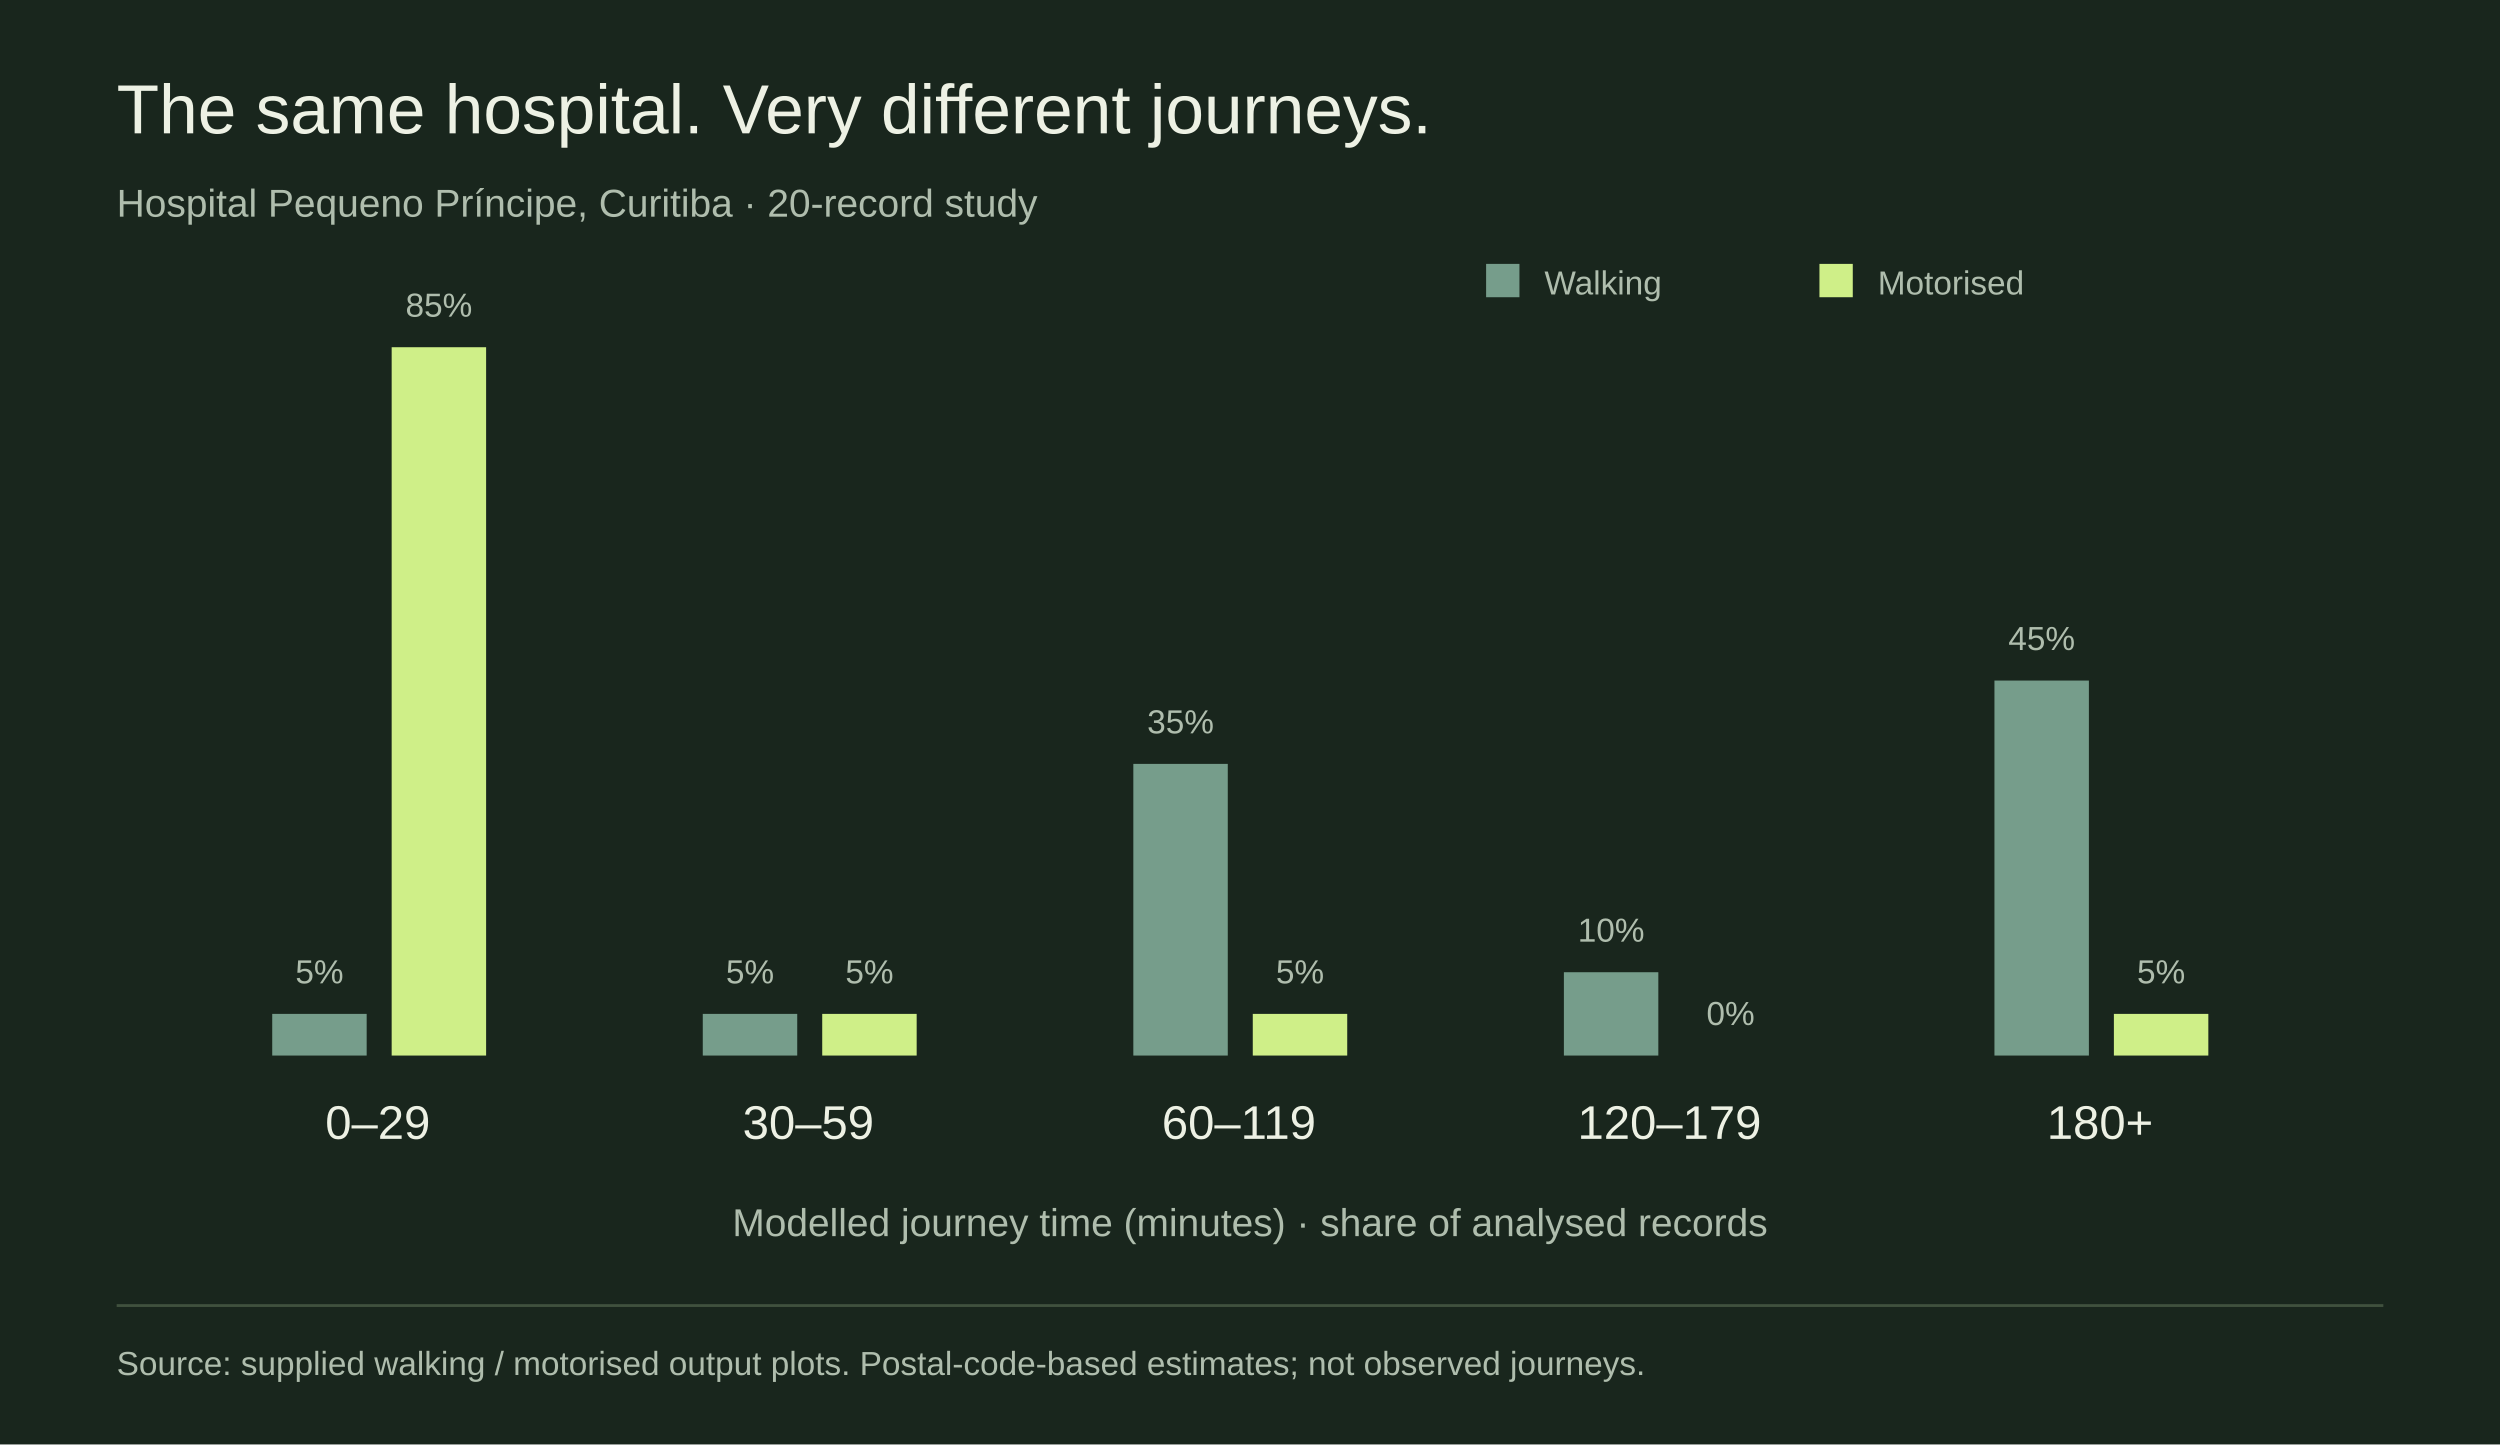
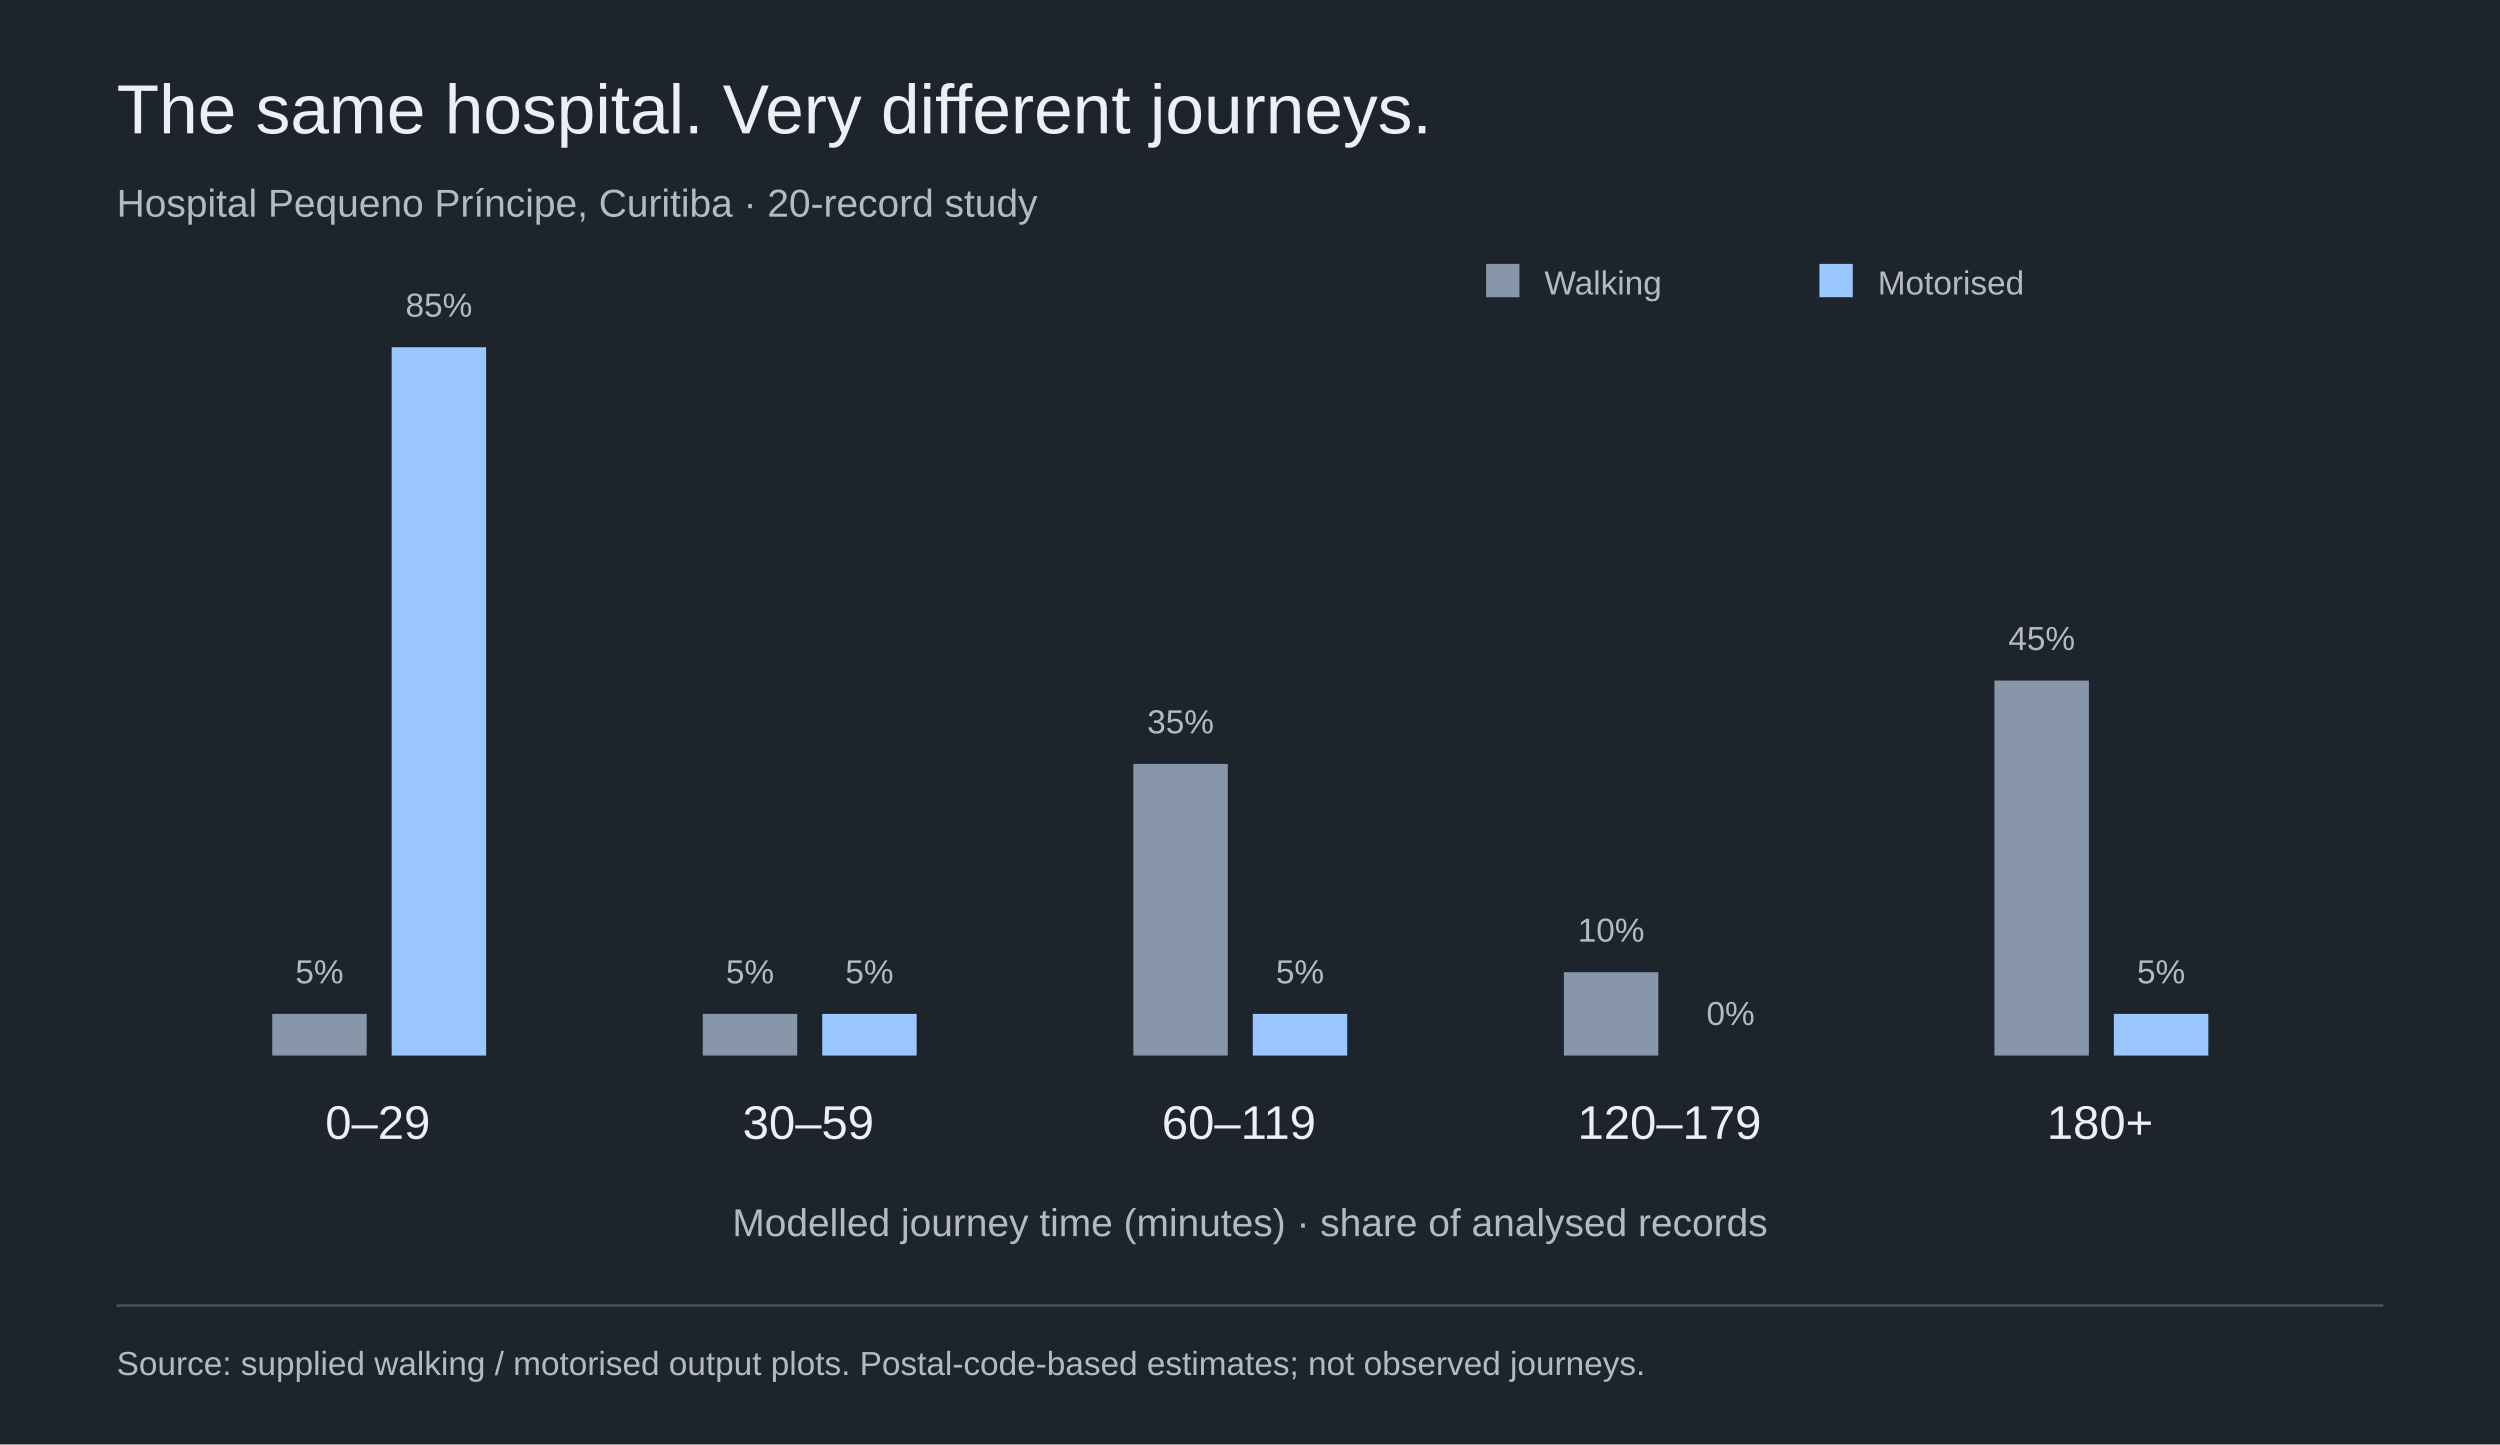
<svg xmlns="http://www.w3.org/2000/svg" viewBox="0 0 900 520" role="img">
-   <rect width="900" height="520" fill="#19261d" />
-   <style>text{font-family:Arial,sans-serif;fill:#edf1e4}.muted{fill:#afbdad;font-size:14px}.label{font-size:17px}.value{fill:#cfef88;font-size:25px}.small{fill:#afbdad;font-size:12px}</style>
+   <rect width="900" height="520" fill="#1d242c" />
+   <style>text{font-family:Arial,sans-serif;fill:#ecf0f5}.muted{fill:#b4bac2;font-size:14px}.label{font-size:17px}.value{fill:#9ac7ff;font-size:25px}.small{fill:#b4bac2;font-size:12px}</style>
  <text x="42" y="48" font-size="25">The same hospital. Very different journeys.</text>
  <text x="42" y="78" class="muted">Hospital Pequeno Príncipe, Curitiba · 20-record study</text>
-   <rect x="98" y="365.0" width="34" height="15.0" fill="#769d8b" />
+   <rect x="98" y="365.0" width="34" height="15.0" fill="#8896aa" />
  <text x="115" y="354.0" text-anchor="middle" class="small">5%</text>
-   <rect x="141" y="125.0" width="34" height="255.0" fill="#cfef88" />
+   <rect x="141" y="125.0" width="34" height="255.0" fill="#9ac7ff" />
  <text x="158" y="114.0" text-anchor="middle" class="small">85%</text>
  <text x="136" y="410" text-anchor="middle" class="label">0–29</text>
-   <rect x="253" y="365.0" width="34" height="15.0" fill="#769d8b" />
+   <rect x="253" y="365.0" width="34" height="15.0" fill="#8896aa" />
  <text x="270" y="354.0" text-anchor="middle" class="small">5%</text>
-   <rect x="296" y="365.0" width="34" height="15.0" fill="#cfef88" />
+   <rect x="296" y="365.0" width="34" height="15.0" fill="#9ac7ff" />
  <text x="313" y="354.0" text-anchor="middle" class="small">5%</text>
  <text x="291" y="410" text-anchor="middle" class="label">30–59</text>
-   <rect x="408" y="275.0" width="34" height="105.0" fill="#769d8b" />
+   <rect x="408" y="275.0" width="34" height="105.0" fill="#8896aa" />
  <text x="425" y="264.0" text-anchor="middle" class="small">35%</text>
-   <rect x="451" y="365.0" width="34" height="15.0" fill="#cfef88" />
+   <rect x="451" y="365.0" width="34" height="15.0" fill="#9ac7ff" />
  <text x="468" y="354.0" text-anchor="middle" class="small">5%</text>
  <text x="446" y="410" text-anchor="middle" class="label">60–119</text>
-   <rect x="563" y="350.0" width="34" height="30.0" fill="#769d8b" />
+   <rect x="563" y="350.0" width="34" height="30.0" fill="#8896aa" />
  <text x="580" y="339.0" text-anchor="middle" class="small">10%</text>
-   <rect x="606" y="380.0" width="34" height="0.0" fill="#cfef88" />
+   <rect x="606" y="380.0" width="34" height="0.0" fill="#9ac7ff" />
  <text x="623" y="369.0" text-anchor="middle" class="small">0%</text>
  <text x="601" y="410" text-anchor="middle" class="label">120–179</text>
-   <rect x="718" y="245.0" width="34" height="135.0" fill="#769d8b" />
+   <rect x="718" y="245.0" width="34" height="135.0" fill="#8896aa" />
  <text x="735" y="234.0" text-anchor="middle" class="small">45%</text>
-   <rect x="761" y="365.0" width="34" height="15.0" fill="#cfef88" />
+   <rect x="761" y="365.0" width="34" height="15.0" fill="#9ac7ff" />
  <text x="778" y="354.0" text-anchor="middle" class="small">5%</text>
  <text x="756" y="410" text-anchor="middle" class="label">180+</text>
-   <rect x="535" y="95" width="12" height="12" fill="#769d8b" />
+   <rect x="535" y="95" width="12" height="12" fill="#8896aa" />
  <text x="556" y="106" class="small">Walking</text>
-   <rect x="655" y="95" width="12" height="12" fill="#cfef88" />
+   <rect x="655" y="95" width="12" height="12" fill="#9ac7ff" />
  <text x="676" y="106" class="small">Motorised</text>
  <text x="450" y="445" text-anchor="middle" class="muted">Modelled journey time (minutes) · share of analysed records</text>
-   <path d="M42 470H858" stroke="#40513e" />
+   <path d="M42 470H858" stroke="#454d5a" />
  <text x="42" y="495" class="small">Source: supplied walking / motorised output plots. Postal-code-based estimates; not observed journeys.</text>
</svg>
